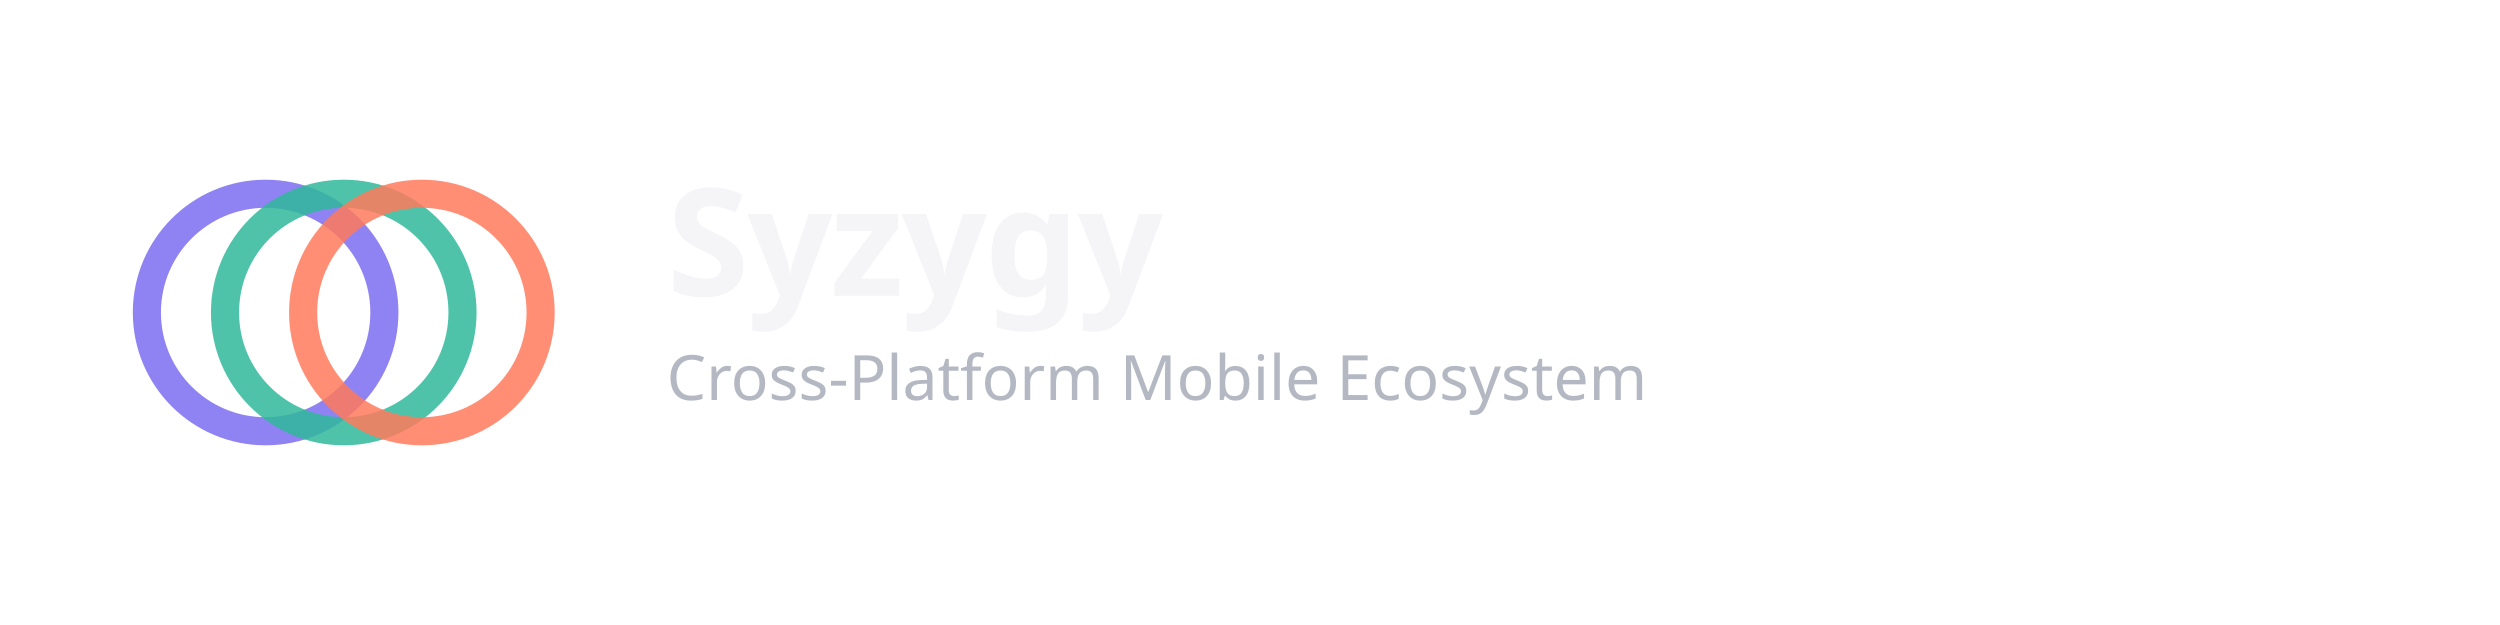
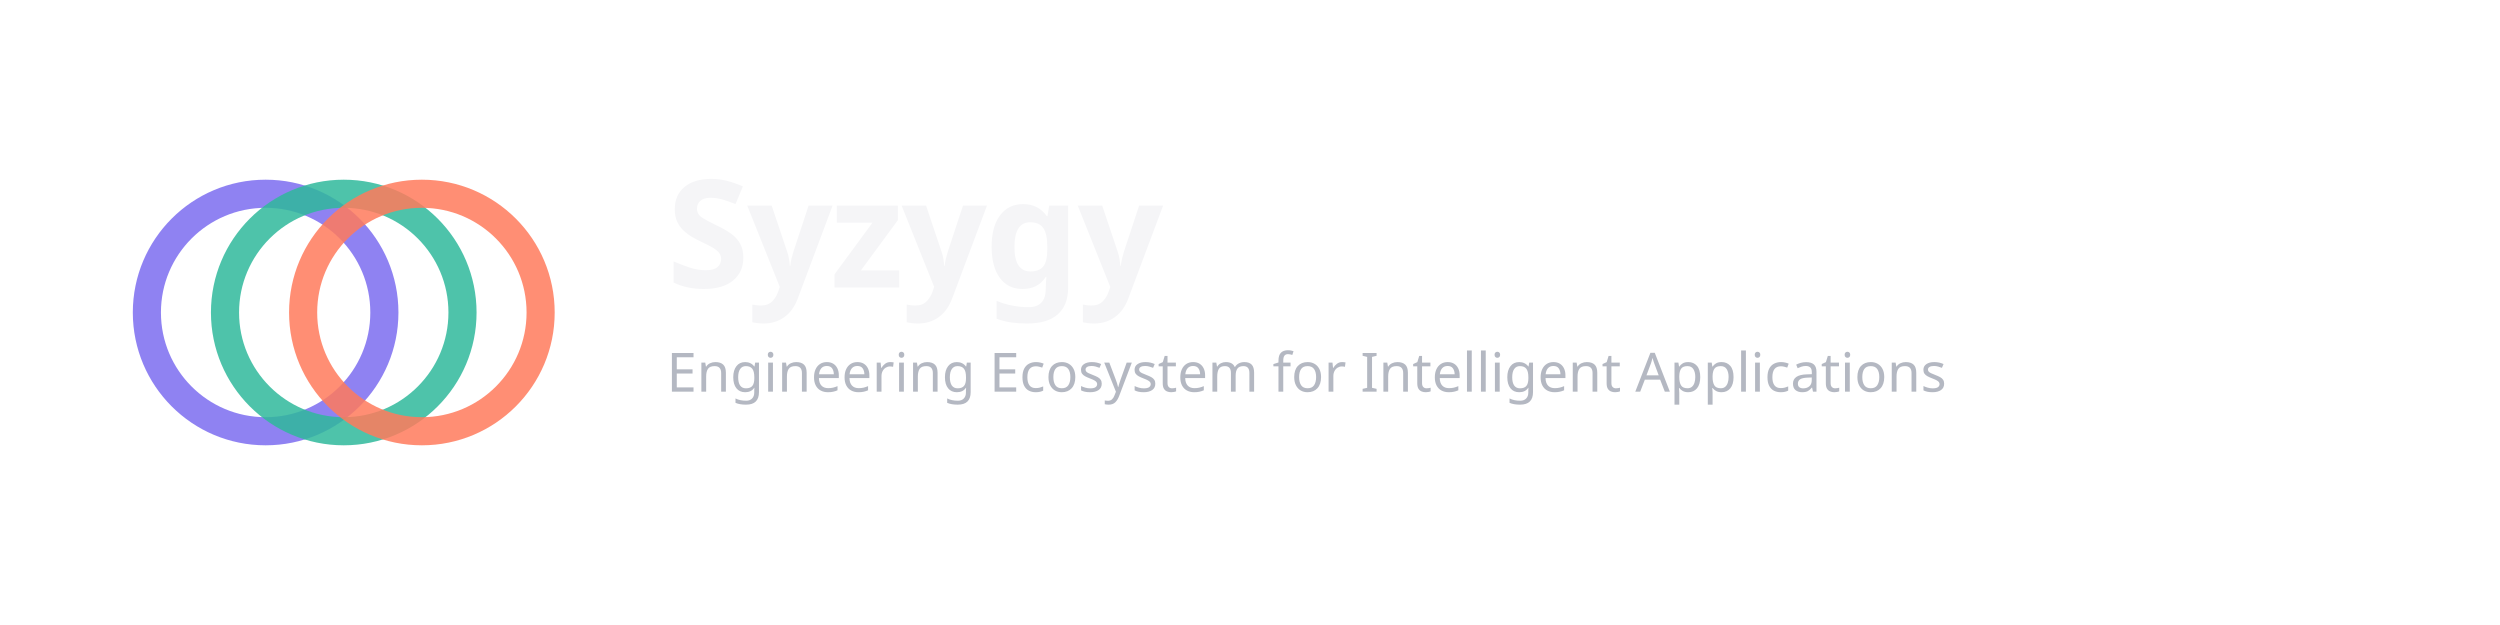
<svg xmlns="http://www.w3.org/2000/svg" width="1200" height="300" viewBox="0 0 1200 300">
  <defs />
  <circle cx="127.50" cy="150.00" r="57.00" fill="none" stroke="#7C6CF0" stroke-opacity="0.85" stroke-width="13.50" />
  <circle cx="165.00" cy="150.00" r="57.00" fill="none" stroke="#2FB99B" stroke-opacity="0.85" stroke-width="13.50" />
  <circle cx="202.50" cy="150.00" r="57.00" fill="none" stroke="#FF7A5C" stroke-opacity="0.85" stroke-width="13.50" />
-   <text x="320" y="142" font-family="Sora" font-weight="800" font-size="72" fill="#F5F5F7" letter-spacing="-1">Syzygy</text>
-   <text x="320" y="192" font-family="Sora" font-weight="500" font-size="30" fill="#B4B8C2">Cross-Platform Mobile Ecosystem</text>
+   <text x="320" y="138" font-family="Sora" font-weight="800" font-size="72" fill="#F5F5F7" letter-spacing="-1">Syzygy</text>
+   <text x="320" y="188" font-family="Sora" font-weight="500" font-size="26" fill="#B4B8C2">Engineering Ecosystem for Intelligent Applications</text>
</svg>
